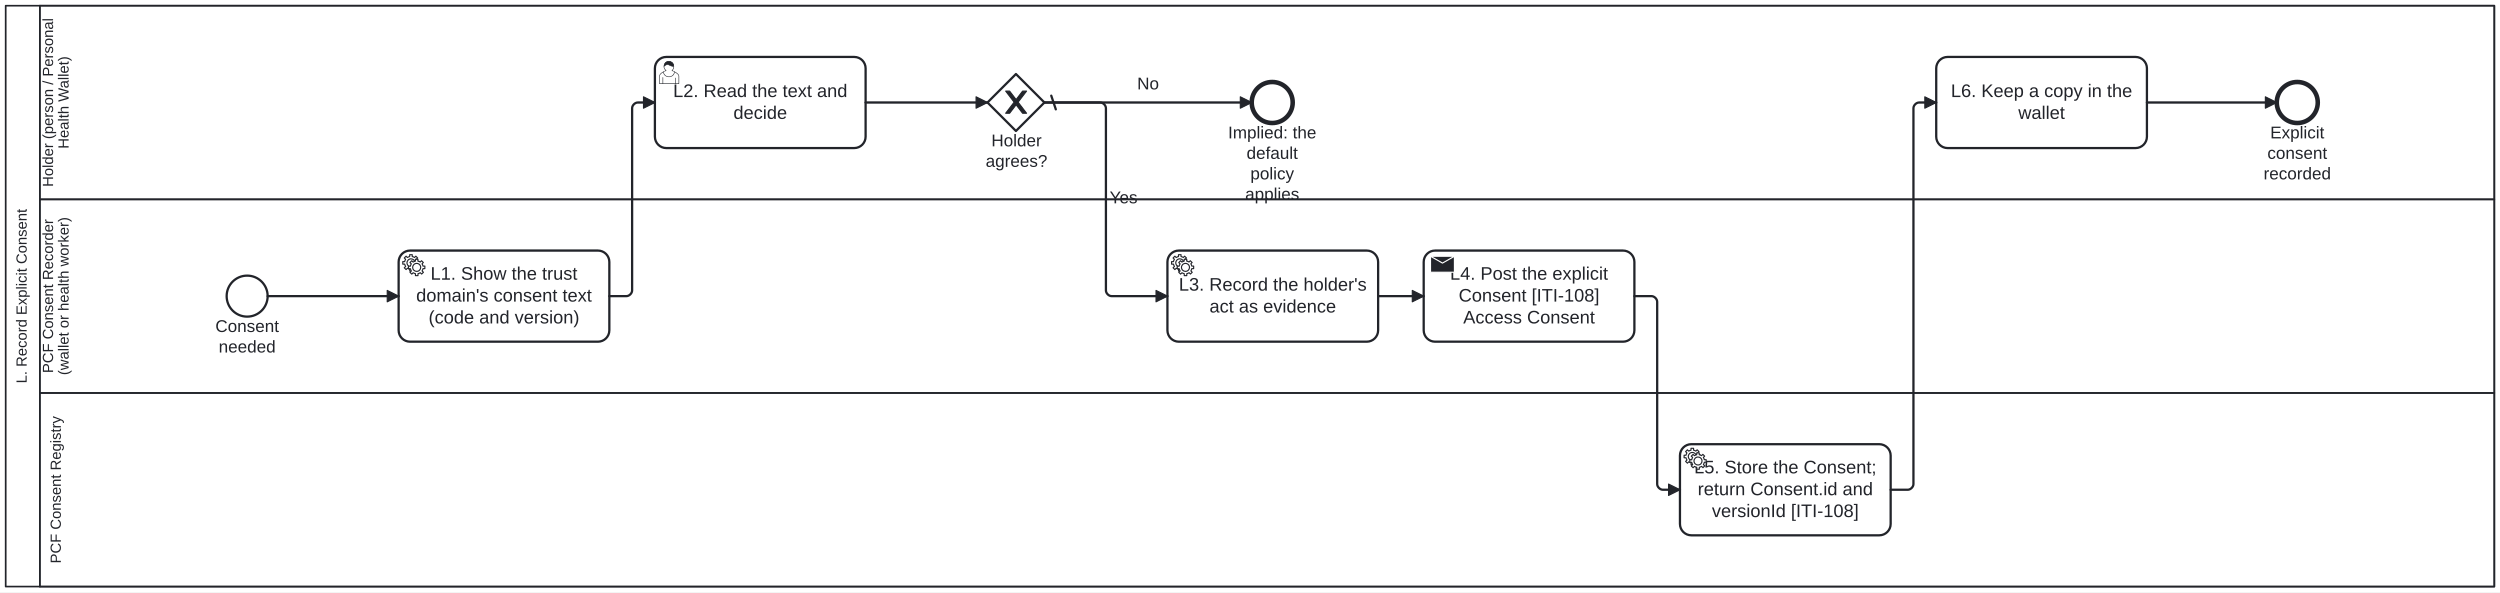
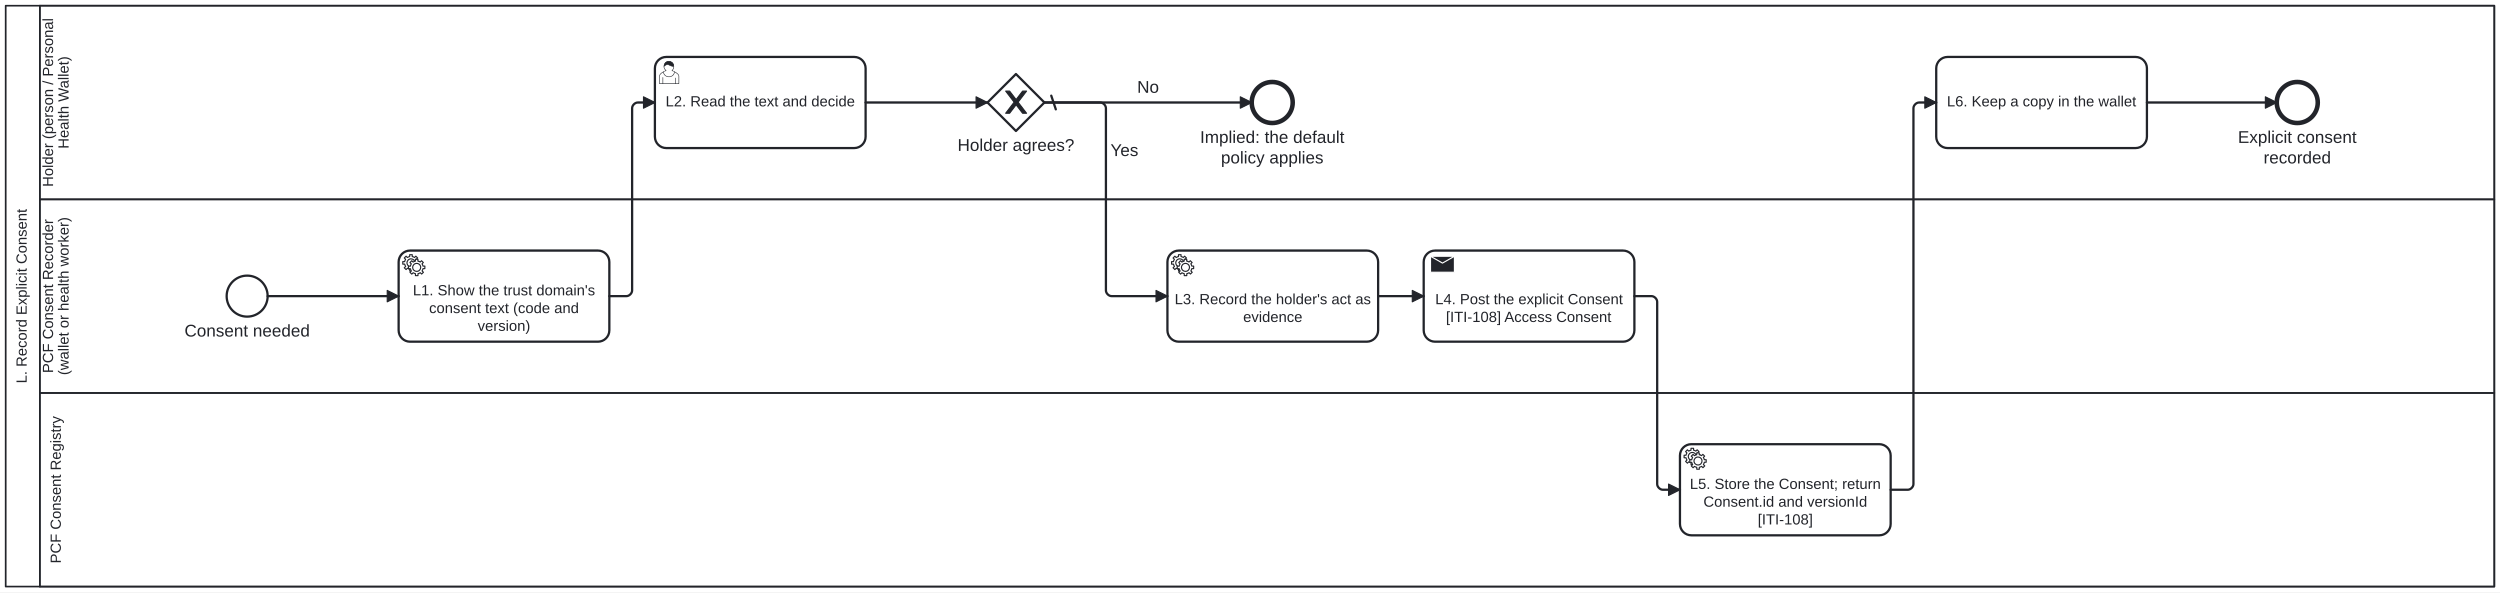
<svg xmlns="http://www.w3.org/2000/svg" width="100%" style="max-width:100%;height:auto" viewBox="115 55 2195 520" version="1.1">
  <rect x="115" y="55" width="2195" height="520" fill="#ffffff" />
  <g class="djs-group">
    <g class="djs-element djs-shape" data-element-id="PHW.L.Participant" style="display: block;" transform="matrix(1 0 0 1 120 60)">
      <g class="djs-visual">
        <rect x="0" y="0" width="2185" height="510" rx="0" ry="0" style="stroke-linecap: round; stroke-linejoin: round; stroke: rgb(34, 36, 42); stroke-width: 1.5px; fill: white; fill-opacity: 0.95;" />
        <path style="fill: none; stroke-linecap: round; stroke-linejoin: round; stroke: rgb(34, 36, 42); stroke-width: 1.5px;" d="M30,0L30,510" />
        <text lineHeight="1.05" class="djs-label" transform="matrix(-1.83697e-16 -1 1 -1.83697e-16 0 510)" style="font-family: Arial, sans-serif; font-size: 13px; font-weight: normal; fill: rgb(34, 36, 42);">
          <tspan x="178.409" y="18.413">L. Record Explicit Consent</tspan>
        </text>
      </g>
      <rect class="djs-hit djs-hit-all" x="0" y="0" width="2185" height="510" style="fill: none; stroke-opacity: 0; stroke: white; stroke-width: 15px;" />
    </g>
    <g class="djs-children">
      <g class="djs-group">
        <g class="djs-element djs-shape" data-element-id="PHW.Lane.ConsentRegistry" style="display: block;" transform="matrix(1 0 0 1 150 400)">
          <g class="djs-visual">
            <rect x="0" y="0" width="2155" height="170" rx="0" ry="0" style="stroke-linecap: round; stroke-linejoin: round; stroke: rgb(34, 36, 42); stroke-width: 1.5px; fill: white; fill-opacity: 0.25;" />
            <text lineHeight="1.05" class="djs-label" transform="matrix(-1.83697e-16 -1 1 -1.83697e-16 0 170)" style="font-family: Arial, sans-serif; font-size: 13px; font-weight: normal; fill: rgb(34, 36, 42);">
              <tspan x="20.34" y="18.413">PCF Consent Registry</tspan>
            </text>
          </g>
          <rect class="djs-hit djs-hit-all" x="0" y="0" width="2155" height="170" style="fill: none; stroke-opacity: 0; stroke: white; stroke-width: 15px;" />
        </g>
      </g>
      <g class="djs-group">
        <g class="djs-element djs-shape" data-element-id="PHW.Lane.ConsentRecorder" style="display: block;" transform="matrix(1 0 0 1 150 230)">
          <g class="djs-visual">
            <rect x="0" y="0" width="2155" height="170" rx="0" ry="0" style="stroke-linecap: round; stroke-linejoin: round; stroke: rgb(34, 36, 42); stroke-width: 1.5px; fill: white; fill-opacity: 0.25;" />
            <text lineHeight="1.05" class="djs-label" transform="matrix(-1.83697e-16 -1 1 -1.83697e-16 0 170)" style="font-family: Arial, sans-serif; font-size: 13px; font-weight: normal; fill: rgb(34, 36, 42);">
-               <tspan x="17.445" y="11.588">PCF Consent Recorder </tspan>
+               <tspan x="17.445" y="11.588">PCF Consent Recorder</tspan>
              <tspan x="15.642" y="25.238">(wallet or health worker)</tspan>
            </text>
          </g>
          <rect class="djs-hit djs-hit-all" x="0" y="0" width="2155" height="170" style="fill: none; stroke-opacity: 0; stroke: white; stroke-width: 15px;" />
        </g>
      </g>
      <g class="djs-group">
        <g class="djs-element djs-shape" data-element-id="PHW.Lane.Holder" style="display: block;" transform="matrix(1 0 0 1 150 60)">
          <g class="djs-visual">
            <rect x="0" y="0" width="2155" height="170" rx="0" ry="0" style="stroke-linecap: round; stroke-linejoin: round; stroke: rgb(34, 36, 42); stroke-width: 1.5px; fill: white; fill-opacity: 0.25;" />
            <text lineHeight="1.05" class="djs-label" transform="matrix(-1.83697e-16 -1 1 -1.83697e-16 0 170)" style="font-family: Arial, sans-serif; font-size: 13px; font-weight: normal; fill: rgb(34, 36, 42);">
-               <tspan x="10.936" y="11.588">Holder (person / Personal </tspan>
+               <tspan x="10.936" y="11.588">Holder (person / Personal</tspan>
              <tspan x="44.423" y="25.238">Health Wallet)</tspan>
            </text>
          </g>
          <rect class="djs-hit djs-hit-all" x="0" y="0" width="2155" height="170" style="fill: none; stroke-opacity: 0; stroke: white; stroke-width: 15px;" />
        </g>
      </g>
      <g class="djs-group">
        <g class="djs-element djs-shape" data-element-id="PHW.L.Start" style="display: block;" transform="matrix(1 0 0 1 314 297)">
          <g class="djs-visual">
            <circle cx="18" cy="18" r="18" style="stroke-linecap: round; stroke-linejoin: round; stroke: rgb(34, 36, 42); stroke-width: 2px; fill: white; fill-opacity: 0.95;" />
          </g>
          <rect class="djs-hit djs-hit-all" x="0" y="0" width="36" height="36" style="fill: none; stroke-opacity: 0; stroke: white; stroke-width: 15px;" />
        </g>
      </g>
      <g class="djs-group">
-         <g class="djs-element djs-shape" data-element-id="PHW.L.Start_label" style="display: block;" transform="matrix(1 0 0 1 304 333)">
-           <g class="djs-visual">
-             <text lineHeight="1.2" class="djs-label" style="font-family: Arial, sans-serif; font-size: 15px; font-weight: normal; fill: rgb(34, 36, 42);">
-               <tspan x="0.065" y="13.5">Consent</tspan>
-               <tspan x="2.973" y="31.5">needed</tspan>
-             </text>
-           </g>
-           <rect class="djs-hit djs-hit-all" x="0" y="0" width="56" height="36" style="fill: none; stroke-opacity: 0; stroke: white; stroke-width: 15px;" />
+         <g class="djs-element djs-shape" data-element-id="PHW.L.Start_label" style="display: block;" transform="matrix(1 0 0 1 256.9531 337)">
+           <g class="djs-visual">
+             <text lineHeight="1.2" class="djs-label" style="font-family: Arial, sans-serif; font-size: 15px; font-weight: normal; fill: rgb(34, 36, 42);">
+               <tspan x="20.002" y="13.5">Consent needed</tspan>
+             </text>
+           </g>
+           <rect class="djs-hit djs-hit-all" x="0" y="0" width="150.094" height="18" style="fill: none; stroke-opacity: 0; stroke: white; stroke-width: 15px;" />
        </g>
      </g>
      <g class="djs-group">
        <g class="djs-element djs-shape" data-element-id="PHW.L.1" style="display: block;" transform="matrix(1 0 0 1 465 275)">
          <g class="djs-visual">
            <rect x="0" y="0" width="185" height="80" rx="10" ry="10" style="stroke-linecap: round; stroke-linejoin: round; stroke: rgb(34, 36, 42); stroke-width: 2px; fill: white; fill-opacity: 0.95;" />
-             <text lineHeight="1.2" class="djs-label" style="font-family: Arial, sans-serif; font-size: 16px; font-weight: normal; fill: rgb(34, 36, 42);">
-               <tspan x="28.02" y="25.6">L1. Show the trust </tspan>
-               <tspan x="15.375" y="44.8">domain's consent text </tspan>
-               <tspan x="26.242" y="64">(code and version)</tspan>
+             <text lineHeight="1.2" class="djs-label" transform="translate(0 27.6)" style="font-family: Arial, sans-serif; font-size: 13px; font-weight: normal; fill: rgb(34, 36, 42);">
+               <tspan x="12.494" y="11.7">L1. Show the trust domain's</tspan>
+               <tspan x="26.735" y="27.3">consent text (code and</tspan>
+               <tspan x="69.382" y="42.9">version)</tspan>
            </text>
            <circle cx="5" cy="5" r="5" transform="translate(6, 6)" style="stroke-linecap: round; stroke-linejoin: round; stroke: none; stroke-width: 2px; fill: white;" />
            <path d="m 12,18 v -1.713 c 0.352,-0.07 0.704,-0.178 1.048,-0.321 0.344,-0.145 0.666,-0.321 0.966,-0.521 l 1.194,1.18 1.567,-1.577 -1.195,-1.18 c 0.403,-0.614 0.683,-1.299 0.825,-2.018 l 1.622,-0.01 v -2.22 l -1.637,0.01 c -0.073,-0.352 -0.178,-0.7 -0.324,-1.044 -0.145,-0.344 -0.321,-0.664 -0.523,-0.962 l 1.131,-1.136 -1.583,-1.563 -1.13,1.136 c -0.614,-0.401 -1.303,-0.681 -2.023,-0.822 l 0.009,-1.619 h -2.241 l 0.004,1.631 c -0.354,0.074 -0.705,0.18 -1.05,0.324 -0.344,0.144 -0.665,0.321 -0.964,0.52 l -1.17,-1.158 -1.567,1.579 1.168,1.157 c -0.403,0.613 -0.683,1.298 -0.825,2.017 l -1.659,0.003 v 2.222 l 1.672,-0.006 c 0.073,0.351 0.18,0.702 0.324,1.045 0.145,0.344 0.321,0.664 0.523,0.961 l -1.199,1.197 1.584,1.56 1.196,-1.193 c 0.614,0.403 1.303,0.682 2.023,0.823 l 7.19e-4,1.699 h 2.227 z m 0.221,-3.996 c -1.789,0.75 -3.858,-0.093 -4.61,-1.874 -0.752,-1.783 0.091,-3.846 1.88,-4.596 1.788,-0.749 3.857,0.093 4.609,1.874 0.752,1.782 -0.091,3.846 -1.88,4.596 z" style="fill: white; stroke-linecap: round; stroke-linejoin: round; stroke: rgb(34, 36, 42); stroke-width: 1px;" />
            <circle cx="5" cy="5" r="5" transform="translate(11, 10)" style="stroke-linecap: round; stroke-linejoin: round; stroke: none; stroke-width: 2px; fill: white;" />
            <path d="m 17,22 v -1.713 c 0.352,-0.07 0.704,-0.178 1.048,-0.321 0.344,-0.145 0.666,-0.321 0.966,-0.521 l 1.194,1.18 1.567,-1.577 -1.195,-1.18 c 0.403,-0.614 0.683,-1.299 0.825,-2.018 l 1.622,-0.01 v -2.22 l -1.637,0.01 c -0.073,-0.352 -0.178,-0.7 -0.324,-1.044 -0.145,-0.344 -0.321,-0.664 -0.523,-0.962 l 1.131,-1.136 -1.583,-1.563 -1.13,1.136 c -0.614,-0.401 -1.303,-0.681 -2.023,-0.822 l 0.009,-1.619 h -2.241 l 0.004,1.631 c -0.354,0.074 -0.705,0.18 -1.05,0.324 -0.344,0.144 -0.665,0.321 -0.964,0.52 l -1.17,-1.158 -1.567,1.579 1.168,1.157 c -0.403,0.613 -0.683,1.298 -0.825,2.017 l -1.659,0.003 v 2.222 l 1.672,-0.006 c 0.073,0.351 0.18,0.702 0.324,1.045 0.145,0.344 0.321,0.664 0.523,0.961 l -1.199,1.197 1.584,1.56 1.196,-1.193 c 0.614,0.403 1.303,0.682 2.023,0.823 l 7.19e-4,1.699 h 2.227 z m 0.221,-3.996 c -1.789,0.75 -3.858,-0.093 -4.61,-1.874 -0.752,-1.783 0.091,-3.846 1.88,-4.596 1.788,-0.749 3.857,0.093 4.609,1.874 0.752,1.782 -0.091,3.846 -1.88,4.596 z" style="fill: white; stroke-linecap: round; stroke-linejoin: round; stroke: rgb(34, 36, 42); stroke-width: 1px;" />
          </g>
          <rect class="djs-hit djs-hit-all" x="0" y="0" width="185" height="80" style="fill: none; stroke-opacity: 0; stroke: white; stroke-width: 15px;" />
        </g>
      </g>
      <g class="djs-group">
        <g class="djs-element djs-shape" data-element-id="PHW.L.2" style="display: block;" transform="matrix(1 0 0 1 690 105)">
          <g class="djs-visual">
            <rect x="0" y="0" width="185" height="80" rx="10" ry="10" style="stroke-linecap: round; stroke-linejoin: round; stroke: rgb(34, 36, 42); stroke-width: 2px; fill: white; fill-opacity: 0.95;" />
-             <text lineHeight="1.2" class="djs-label" style="font-family: Arial, sans-serif; font-size: 16px; font-weight: normal; fill: rgb(34, 36, 42);">
-               <tspan x="16" y="35.2">L2. Read the text and </tspan>
-               <tspan x="68.926" y="54.4">decide</tspan>
+             <text lineHeight="1.2" class="djs-label" transform="translate(0 31.7)" style="font-family: Arial, sans-serif; font-size: 13px; font-weight: normal; fill: rgb(34, 36, 42);">
+               <tspan x="9.384" y="11.7">L2. Read the text and decide</tspan>
            </text>
            <path d="m 15,12 c 0.909,-0.845 1.594,-2.049 1.594,-3.385 0,-2.554 -1.805,-4.622 -4.357,-4.622 -2.552,0 -4.288,2.068 -4.288,4.622 0,1.348 0.974,2.562 1.896,3.405 -0.529,0.187 -5.669,2.097 -5.794,4.756 v 6.718 h 17 v -6.718 c 0,-2.298 -5.528,-4.595 -6.051,-4.776 zm -8,6 l 0,5.5 m 11,0 l 0,-5" style="fill: white; stroke-linecap: round; stroke-linejoin: round; stroke: rgb(34, 36, 42); stroke-width: 0.5px;" />
            <path d="m 15,12 m 2.162,1.009 c 0,2.447 -2.158,4.431 -4.821,4.431 -2.665,0 -4.822,-1.981 -4.822,-4.431 " style="fill: white; stroke-linecap: round; stroke-linejoin: round; stroke: rgb(34, 36, 42); stroke-width: 0.5px;" />
            <path d="m 15,12 m -6.9,-3.80 c 0,0 2.251,-2.358 4.274,-1.177 2.024,1.181 4.221,1.537 4.124,0.965 -0.098,-0.57 -0.117,-3.791 -4.191,-4.136 -3.575,0.001 -4.208,3.367 -4.207,4.348 z" style="fill: rgb(34, 36, 42); stroke-linecap: round; stroke-linejoin: round; stroke: rgb(34, 36, 42); stroke-width: 0.5px;" />
          </g>
          <rect class="djs-hit djs-hit-all" x="0" y="0" width="185" height="80" style="fill: none; stroke-opacity: 0; stroke: white; stroke-width: 15px;" />
        </g>
      </g>
      <g class="djs-group">
        <g class="djs-element djs-shape" data-element-id="PHW.L.Gateway1" style="display: block;" transform="matrix(1 0 0 1 982 120)">
          <g class="djs-visual">
            <polygon points="25,0 50,25 25,50 0,25" style="stroke-linecap: round; stroke-linejoin: round; stroke: rgb(34, 36, 42); stroke-width: 2px; fill: white; fill-opacity: 0.95;" />
            <path d="m 16,15 7.429,9.714 -7.429,9.714 3.429,0 5.714,-7.464 5.714,7.464 3.429,0 -7.429,-9.714 7.429,-9.714 -3.429,0 -5.714,7.464 -5.714,-7.464 -3.429,0 z" style="fill: rgb(34, 36, 42); stroke-linecap: round; stroke-linejoin: round; stroke: rgb(34, 36, 42); stroke-width: 1px;" />
          </g>
          <rect class="djs-hit djs-hit-all" x="0" y="0" width="50" height="50" style="fill: none; stroke-opacity: 0; stroke: white; stroke-width: 15px;" />
        </g>
      </g>
      <g class="djs-group">
-         <g class="djs-element djs-shape" data-element-id="PHW.L.Gateway1_label" style="display: block;" transform="matrix(1 0 0 1 980 170)">
-           <g class="djs-visual">
-             <text lineHeight="1.2" class="djs-label" style="font-family: Arial, sans-serif; font-size: 15px; font-weight: normal; fill: rgb(34, 36, 42);">
-               <tspan x="5.406" y="13.5">Holder </tspan>
-               <tspan x="0.397" y="31.5">agrees?</tspan>
-             </text>
-           </g>
-           <rect class="djs-hit djs-hit-all" x="0" y="0" width="55" height="36" style="fill: none; stroke-opacity: 0; stroke: white; stroke-width: 15px;" />
+         <g class="djs-element djs-shape" data-element-id="PHW.L.Gateway1_label" style="display: block;" transform="matrix(1 0 0 1 935.7188 174)">
+           <g class="djs-visual">
+             <text lineHeight="1.2" class="djs-label" style="font-family: Arial, sans-serif; font-size: 15px; font-weight: normal; fill: rgb(34, 36, 42);">
+               <tspan x="20.001" y="13.5">Holder agrees?</tspan>
+             </text>
+           </g>
+           <rect class="djs-hit djs-hit-all" x="0" y="0" width="142.562" height="18" style="fill: none; stroke-opacity: 0; stroke: white; stroke-width: 15px;" />
        </g>
      </g>
      <g class="djs-group">
        <g class="djs-element djs-shape" data-element-id="PHW.L.EndImplied" style="display: block;" transform="matrix(1 0 0 1 1214 127)">
          <g class="djs-visual">
            <circle cx="18" cy="18" r="18" style="stroke-linecap: round; stroke-linejoin: round; stroke: rgb(34, 36, 42); stroke-width: 4px; fill: white; fill-opacity: 0.95;" />
          </g>
          <rect class="djs-hit djs-hit-all" x="0" y="0" width="36" height="36" style="fill: none; stroke-opacity: 0; stroke: white; stroke-width: 15px;" />
        </g>
      </g>
      <g class="djs-group">
-         <g class="djs-element djs-shape" data-element-id="PHW.L.EndImplied_label" style="display: block;" transform="matrix(1 0 0 1 1188 163)">
-           <g class="djs-visual">
-             <text lineHeight="1.2" class="djs-label" style="font-family: Arial, sans-serif; font-size: 15px; font-weight: normal; fill: rgb(34, 36, 42);">
-               <tspan x="5.229" y="13.5">Implied: the </tspan>
-               <tspan x="21.482" y="31.5">default </tspan>
-               <tspan x="24.825" y="49.5">policy </tspan>
-               <tspan x="20.233" y="67.5">applies</tspan>
-             </text>
-           </g>
-           <rect class="djs-hit djs-hit-all" x="0" y="0" width="88" height="54" style="fill: none; stroke-opacity: 0; stroke: white; stroke-width: 15px;" />
+         <g class="djs-element djs-shape" data-element-id="PHW.L.EndImplied_label" style="display: block;" transform="matrix(1 0 0 1 1148.625 167)">
+           <g class="djs-visual">
+             <text lineHeight="1.2" class="djs-label" style="font-family: Arial, sans-serif; font-size: 15px; font-weight: normal; fill: rgb(34, 36, 42);">
+               <tspan x="20.002" y="13.5">Implied: the default</tspan>
+               <tspan x="38.349" y="31.5">policy applies</tspan>
+             </text>
+           </g>
+           <rect class="djs-hit djs-hit-all" x="0" y="0" width="166.75" height="36" style="fill: none; stroke-opacity: 0; stroke: white; stroke-width: 15px;" />
        </g>
      </g>
      <g class="djs-group">
        <g class="djs-element djs-shape" data-element-id="PHW.L.3" style="display: block;" transform="matrix(1 0 0 1 1140 275)">
          <g class="djs-visual">
            <rect x="0" y="0" width="185" height="80" rx="10" ry="10" style="stroke-linecap: round; stroke-linejoin: round; stroke: rgb(34, 36, 42); stroke-width: 2px; fill: white; fill-opacity: 0.95;" />
-             <text lineHeight="1.2" class="djs-label" style="font-family: Arial, sans-serif; font-size: 16px; font-weight: normal; fill: rgb(34, 36, 42);">
-               <tspan x="10.035" y="35.2">L3. Record the holder's</tspan>
-               <tspan x="36.91" y="54.4">act as evidence</tspan>
+             <text lineHeight="1.2" class="djs-label" transform="translate(0 35.4)" style="font-family: Arial, sans-serif; font-size: 13px; font-weight: normal; fill: rgb(34, 36, 42);">
+               <tspan x="6.35" y="11.7">L3. Record the holder's act as</tspan>
+               <tspan x="66.481" y="27.3">evidence</tspan>
            </text>
            <circle cx="5" cy="5" r="5" transform="translate(6, 6)" style="stroke-linecap: round; stroke-linejoin: round; stroke: none; stroke-width: 2px; fill: white;" />
            <path d="m 12,18 v -1.713 c 0.352,-0.07 0.704,-0.178 1.048,-0.321 0.344,-0.145 0.666,-0.321 0.966,-0.521 l 1.194,1.18 1.567,-1.577 -1.195,-1.18 c 0.403,-0.614 0.683,-1.299 0.825,-2.018 l 1.622,-0.01 v -2.22 l -1.637,0.01 c -0.073,-0.352 -0.178,-0.7 -0.324,-1.044 -0.145,-0.344 -0.321,-0.664 -0.523,-0.962 l 1.131,-1.136 -1.583,-1.563 -1.13,1.136 c -0.614,-0.401 -1.303,-0.681 -2.023,-0.822 l 0.009,-1.619 h -2.241 l 0.004,1.631 c -0.354,0.074 -0.705,0.18 -1.05,0.324 -0.344,0.144 -0.665,0.321 -0.964,0.52 l -1.17,-1.158 -1.567,1.579 1.168,1.157 c -0.403,0.613 -0.683,1.298 -0.825,2.017 l -1.659,0.003 v 2.222 l 1.672,-0.006 c 0.073,0.351 0.18,0.702 0.324,1.045 0.145,0.344 0.321,0.664 0.523,0.961 l -1.199,1.197 1.584,1.56 1.196,-1.193 c 0.614,0.403 1.303,0.682 2.023,0.823 l 7.19e-4,1.699 h 2.227 z m 0.221,-3.996 c -1.789,0.75 -3.858,-0.093 -4.61,-1.874 -0.752,-1.783 0.091,-3.846 1.88,-4.596 1.788,-0.749 3.857,0.093 4.609,1.874 0.752,1.782 -0.091,3.846 -1.88,4.596 z" style="fill: white; stroke-linecap: round; stroke-linejoin: round; stroke: rgb(34, 36, 42); stroke-width: 1px;" />
            <circle cx="5" cy="5" r="5" transform="translate(11, 10)" style="stroke-linecap: round; stroke-linejoin: round; stroke: none; stroke-width: 2px; fill: white;" />
            <path d="m 17,22 v -1.713 c 0.352,-0.07 0.704,-0.178 1.048,-0.321 0.344,-0.145 0.666,-0.321 0.966,-0.521 l 1.194,1.18 1.567,-1.577 -1.195,-1.18 c 0.403,-0.614 0.683,-1.299 0.825,-2.018 l 1.622,-0.01 v -2.22 l -1.637,0.01 c -0.073,-0.352 -0.178,-0.7 -0.324,-1.044 -0.145,-0.344 -0.321,-0.664 -0.523,-0.962 l 1.131,-1.136 -1.583,-1.563 -1.13,1.136 c -0.614,-0.401 -1.303,-0.681 -2.023,-0.822 l 0.009,-1.619 h -2.241 l 0.004,1.631 c -0.354,0.074 -0.705,0.18 -1.05,0.324 -0.344,0.144 -0.665,0.321 -0.964,0.52 l -1.17,-1.158 -1.567,1.579 1.168,1.157 c -0.403,0.613 -0.683,1.298 -0.825,2.017 l -1.659,0.003 v 2.222 l 1.672,-0.006 c 0.073,0.351 0.18,0.702 0.324,1.045 0.145,0.344 0.321,0.664 0.523,0.961 l -1.199,1.197 1.584,1.56 1.196,-1.193 c 0.614,0.403 1.303,0.682 2.023,0.823 l 7.19e-4,1.699 h 2.227 z m 0.221,-3.996 c -1.789,0.75 -3.858,-0.093 -4.61,-1.874 -0.752,-1.783 0.091,-3.846 1.88,-4.596 1.788,-0.749 3.857,0.093 4.609,1.874 0.752,1.782 -0.091,3.846 -1.88,4.596 z" style="fill: white; stroke-linecap: round; stroke-linejoin: round; stroke: rgb(34, 36, 42); stroke-width: 1px;" />
          </g>
          <rect class="djs-hit djs-hit-all" x="0" y="0" width="185" height="80" style="fill: none; stroke-opacity: 0; stroke: white; stroke-width: 15px;" />
        </g>
      </g>
      <g class="djs-group">
        <g class="djs-element djs-shape" data-element-id="PHW.L.4" style="display: block;" transform="matrix(1 0 0 1 1365 275)">
          <g class="djs-visual">
            <rect x="0" y="0" width="185" height="80" rx="10" ry="10" style="stroke-linecap: round; stroke-linejoin: round; stroke: rgb(34, 36, 42); stroke-width: 2px; fill: white; fill-opacity: 0.95;" />
-             <text lineHeight="1.2" class="djs-label" style="font-family: Arial, sans-serif; font-size: 16px; font-weight: normal; fill: rgb(34, 36, 42);">
-               <tspan x="23.129" y="25.6">L4. Post the explicit </tspan>
-               <tspan x="30.691" y="44.8">Consent [ITI-108] </tspan>
-               <tspan x="34.695" y="64">Access Consent</tspan>
+             <text lineHeight="1.2" class="djs-label" transform="translate(0 35.4)" style="font-family: Arial, sans-serif; font-size: 13px; font-weight: normal; fill: rgb(34, 36, 42);">
+               <tspan x="10.12" y="11.7">L4. Post the explicit Consent</tspan>
+               <tspan x="19.524" y="27.3">[ITI-108] Access Consent</tspan>
            </text>
            <path d="m 5.985,4.998 l 0,14 l 21,0 l 0,-14 z l 10.5,6 l 10.5,-6" style="fill: rgb(34, 36, 42); stroke-linecap: round; stroke-linejoin: round; stroke: white; stroke-width: 1px;" />
          </g>
          <rect class="djs-hit djs-hit-all" x="0" y="0" width="185" height="80" style="fill: none; stroke-opacity: 0; stroke: white; stroke-width: 15px;" />
        </g>
      </g>
      <g class="djs-group">
        <g class="djs-element djs-shape" data-element-id="PHW.L.5" style="display: block;" transform="matrix(1 0 0 1 1590 445)">
          <g class="djs-visual">
            <rect x="0" y="0" width="185" height="80" rx="10" ry="10" style="stroke-linecap: round; stroke-linejoin: round; stroke: rgb(34, 36, 42); stroke-width: 2px; fill: white; fill-opacity: 0.95;" />
-             <text lineHeight="1.2" class="djs-label" style="font-family: Arial, sans-serif; font-size: 16px; font-weight: normal; fill: rgb(34, 36, 42);">
-               <tspan x="12.449" y="25.6">L5. Store the Consent; </tspan>
-               <tspan x="15.562" y="44.8">return Consent.id and </tspan>
-               <tspan x="28.027" y="64">versionId [ITI-108]</tspan>
+             <text lineHeight="1.2" class="djs-label" transform="translate(0 27.6)" style="font-family: Arial, sans-serif; font-size: 13px; font-weight: normal; fill: rgb(34, 36, 42);">
+               <tspan x="8.673" y="11.7">L5. Store the Consent; return</tspan>
+               <tspan x="20.594" y="27.3">Consent.id and versionId</tspan>
+               <tspan x="68.296" y="42.9">[ITI-108]</tspan>
            </text>
            <circle cx="5" cy="5" r="5" transform="translate(6, 6)" style="stroke-linecap: round; stroke-linejoin: round; stroke: none; stroke-width: 2px; fill: white;" />
            <path d="m 12,18 v -1.713 c 0.352,-0.07 0.704,-0.178 1.048,-0.321 0.344,-0.145 0.666,-0.321 0.966,-0.521 l 1.194,1.18 1.567,-1.577 -1.195,-1.18 c 0.403,-0.614 0.683,-1.299 0.825,-2.018 l 1.622,-0.01 v -2.22 l -1.637,0.01 c -0.073,-0.352 -0.178,-0.7 -0.324,-1.044 -0.145,-0.344 -0.321,-0.664 -0.523,-0.962 l 1.131,-1.136 -1.583,-1.563 -1.13,1.136 c -0.614,-0.401 -1.303,-0.681 -2.023,-0.822 l 0.009,-1.619 h -2.241 l 0.004,1.631 c -0.354,0.074 -0.705,0.18 -1.05,0.324 -0.344,0.144 -0.665,0.321 -0.964,0.52 l -1.17,-1.158 -1.567,1.579 1.168,1.157 c -0.403,0.613 -0.683,1.298 -0.825,2.017 l -1.659,0.003 v 2.222 l 1.672,-0.006 c 0.073,0.351 0.18,0.702 0.324,1.045 0.145,0.344 0.321,0.664 0.523,0.961 l -1.199,1.197 1.584,1.56 1.196,-1.193 c 0.614,0.403 1.303,0.682 2.023,0.823 l 7.19e-4,1.699 h 2.227 z m 0.221,-3.996 c -1.789,0.75 -3.858,-0.093 -4.61,-1.874 -0.752,-1.783 0.091,-3.846 1.88,-4.596 1.788,-0.749 3.857,0.093 4.609,1.874 0.752,1.782 -0.091,3.846 -1.88,4.596 z" style="fill: white; stroke-linecap: round; stroke-linejoin: round; stroke: rgb(34, 36, 42); stroke-width: 1px;" />
            <circle cx="5" cy="5" r="5" transform="translate(11, 10)" style="stroke-linecap: round; stroke-linejoin: round; stroke: none; stroke-width: 2px; fill: white;" />
            <path d="m 17,22 v -1.713 c 0.352,-0.07 0.704,-0.178 1.048,-0.321 0.344,-0.145 0.666,-0.321 0.966,-0.521 l 1.194,1.18 1.567,-1.577 -1.195,-1.18 c 0.403,-0.614 0.683,-1.299 0.825,-2.018 l 1.622,-0.01 v -2.22 l -1.637,0.01 c -0.073,-0.352 -0.178,-0.7 -0.324,-1.044 -0.145,-0.344 -0.321,-0.664 -0.523,-0.962 l 1.131,-1.136 -1.583,-1.563 -1.13,1.136 c -0.614,-0.401 -1.303,-0.681 -2.023,-0.822 l 0.009,-1.619 h -2.241 l 0.004,1.631 c -0.354,0.074 -0.705,0.18 -1.05,0.324 -0.344,0.144 -0.665,0.321 -0.964,0.52 l -1.17,-1.158 -1.567,1.579 1.168,1.157 c -0.403,0.613 -0.683,1.298 -0.825,2.017 l -1.659,0.003 v 2.222 l 1.672,-0.006 c 0.073,0.351 0.18,0.702 0.324,1.045 0.145,0.344 0.321,0.664 0.523,0.961 l -1.199,1.197 1.584,1.56 1.196,-1.193 c 0.614,0.403 1.303,0.682 2.023,0.823 l 7.19e-4,1.699 h 2.227 z m 0.221,-3.996 c -1.789,0.75 -3.858,-0.093 -4.61,-1.874 -0.752,-1.783 0.091,-3.846 1.88,-4.596 1.788,-0.749 3.857,0.093 4.609,1.874 0.752,1.782 -0.091,3.846 -1.88,4.596 z" style="fill: white; stroke-linecap: round; stroke-linejoin: round; stroke: rgb(34, 36, 42); stroke-width: 1px;" />
          </g>
          <rect class="djs-hit djs-hit-all" x="0" y="0" width="185" height="80" style="fill: none; stroke-opacity: 0; stroke: white; stroke-width: 15px;" />
        </g>
      </g>
      <g class="djs-group">
        <g class="djs-element djs-shape" data-element-id="PHW.L.6" style="display: block;" transform="matrix(1 0 0 1 1815 105)">
          <g class="djs-visual">
            <rect x="0" y="0" width="185" height="80" rx="10" ry="10" style="stroke-linecap: round; stroke-linejoin: round; stroke: rgb(34, 36, 42); stroke-width: 2px; fill: white; fill-opacity: 0.95;" />
-             <text lineHeight="1.2" class="djs-label" style="font-family: Arial, sans-serif; font-size: 16px; font-weight: normal; fill: rgb(34, 36, 42);">
-               <tspan x="12.887" y="35.2">L6. Keep a copy in the </tspan>
-               <tspan x="72.047" y="54.4">wallet</tspan>
+             <text lineHeight="1.2" class="djs-label" transform="translate(0 31.7)" style="font-family: Arial, sans-serif; font-size: 13px; font-weight: normal; fill: rgb(34, 36, 42);">
+               <tspan x="9.39" y="11.7">L6. Keep a copy in the wallet</tspan>
            </text>
          </g>
          <rect class="djs-hit djs-hit-all" x="0" y="0" width="185" height="80" style="fill: none; stroke-opacity: 0; stroke: white; stroke-width: 15px;" />
        </g>
      </g>
      <g class="djs-group">
        <g class="djs-element djs-shape" data-element-id="PHW.L.End" style="display: block;" transform="matrix(1 0 0 1 2114 127)">
          <g class="djs-visual">
            <circle cx="18" cy="18" r="18" style="stroke-linecap: round; stroke-linejoin: round; stroke: rgb(34, 36, 42); stroke-width: 4px; fill: white; fill-opacity: 0.95;" />
          </g>
          <rect class="djs-hit djs-hit-all" x="0" y="0" width="36" height="36" style="fill: none; stroke-opacity: 0; stroke: white; stroke-width: 15px;" />
        </g>
      </g>
      <g class="djs-group">
-         <g class="djs-element djs-shape" data-element-id="PHW.L.End_label" style="display: block;" transform="matrix(1 0 0 1 2102 163)">
-           <g class="djs-visual">
-             <text lineHeight="1.2" class="djs-label" style="font-family: Arial, sans-serif; font-size: 15px; font-weight: normal; fill: rgb(34, 36, 42);">
-               <tspan x="6.244" y="13.5">Explicit</tspan>
-               <tspan x="3.732" y="31.5">consent </tspan>
-               <tspan x="0.399" y="49.5">recorded</tspan>
-             </text>
-           </g>
-           <rect class="djs-hit djs-hit-all" x="0" y="0" width="60" height="54" style="fill: none; stroke-opacity: 0; stroke: white; stroke-width: 15px;" />
+         <g class="djs-element djs-shape" data-element-id="PHW.L.End_label" style="display: block;" transform="matrix(1 0 0 1 2059.891 167)">
+           <g class="djs-visual">
+             <text lineHeight="1.2" class="djs-label" style="font-family: Arial, sans-serif; font-size: 15px; font-weight: normal; fill: rgb(34, 36, 42);">
+               <tspan x="20.001" y="13.5">Explicit consent</tspan>
+               <tspan x="42.509" y="31.5">recorded</tspan>
+             </text>
+           </g>
+           <rect class="djs-hit djs-hit-all" x="0" y="0" width="144.219" height="36" style="fill: none; stroke-opacity: 0; stroke: white; stroke-width: 15px;" />
        </g>
      </g>
      <g class="djs-group">
        <g class="djs-element djs-connection" data-element-id="PHW.L.Flow1" style="display: block;">
          <g class="djs-visual">
            <defs>
              <marker id="bpmn-marker-1" viewBox="0 0 20 20" refX="11" refY="10" markerWidth="10" markerHeight="10" orient="auto">
                <path d="M 1 5 L 11 10 L 1 15 Z" style="stroke-linecap: round; stroke-linejoin: round; stroke: rgb(34, 36, 42); stroke-width: 1px; fill: rgb(34, 36, 42);" />
              </marker>
            </defs>
            <path data-corner-radius="5" style="fill: none; stroke-linecap: round; stroke-linejoin: round; stroke: rgb(34, 36, 42); stroke-width: 2px; marker-end: url('#bpmn-marker-1');" d="M350,315L465,315" />
          </g>
          <path d="M350,315L465,315" class="djs-hit djs-hit-stroke" style="fill: none; stroke-opacity: 0; stroke: white; stroke-width: 15px;" />
        </g>
      </g>
      <g class="djs-group">
        <g class="djs-element djs-connection" data-element-id="PHW.L.Flow2" style="display: block;">
          <g class="djs-visual">
            <defs>
              <marker id="bpmn-marker-2" viewBox="0 0 20 20" refX="11" refY="10" markerWidth="10" markerHeight="10" orient="auto">
                <path d="M 1 5 L 11 10 L 1 15 Z" style="stroke-linecap: round; stroke-linejoin: round; stroke: rgb(34, 36, 42); stroke-width: 1px; fill: rgb(34, 36, 42);" />
              </marker>
            </defs>
            <path data-corner-radius="5" style="fill: none; stroke-linecap: round; stroke-linejoin: round; stroke: rgb(34, 36, 42); stroke-width: 2px; marker-end: url('#bpmn-marker-2');" d="M650,315L665,315C667.5,315,670,312.5,670,310L670,150C670,147.5,672.5,145,675,145L690,145" />
          </g>
          <path d="M650,315L670,315L670,145L690,145" class="djs-hit djs-hit-stroke" style="fill: none; stroke-opacity: 0; stroke: white; stroke-width: 15px;" />
        </g>
      </g>
      <g class="djs-group">
        <g class="djs-element djs-connection" data-element-id="PHW.L.Flow3" style="display: block;">
          <g class="djs-visual">
            <defs>
              <marker id="bpmn-marker-3" viewBox="0 0 20 20" refX="11" refY="10" markerWidth="10" markerHeight="10" orient="auto">
                <path d="M 1 5 L 11 10 L 1 15 Z" style="stroke-linecap: round; stroke-linejoin: round; stroke: rgb(34, 36, 42); stroke-width: 1px; fill: rgb(34, 36, 42);" />
              </marker>
            </defs>
            <path data-corner-radius="5" style="fill: none; stroke-linecap: round; stroke-linejoin: round; stroke: rgb(34, 36, 42); stroke-width: 2px; marker-end: url('#bpmn-marker-3');" d="M875,145L982,145" />
          </g>
          <path d="M875,145L982,145" class="djs-hit djs-hit-stroke" style="fill: none; stroke-opacity: 0; stroke: white; stroke-width: 15px;" />
        </g>
      </g>
      <g class="djs-group">
        <g class="djs-element djs-connection" data-element-id="PHW.L.Flow4" style="display: block;">
          <g class="djs-visual">
            <defs>
              <marker id="bpmn-marker-4" viewBox="0 0 20 20" refX="11" refY="10" markerWidth="10" markerHeight="10" orient="auto">
                <path d="M 1 5 L 11 10 L 1 15 Z" style="stroke-linecap: round; stroke-linejoin: round; stroke: rgb(34, 36, 42); stroke-width: 1px; fill: rgb(34, 36, 42);" />
              </marker>
              <marker id="bpmn-marker-5" viewBox="0 0 20 20" refX="0" refY="10" markerWidth="10" markerHeight="10" orient="auto">
                <path d="M 6 4 L 10 16" style="stroke-linecap: round; stroke-linejoin: round; stroke: rgb(34, 36, 42); stroke-width: 2px; fill: none;" />
              </marker>
            </defs>
            <path data-corner-radius="5" style="fill: none; stroke-linecap: round; stroke-linejoin: round; stroke: rgb(34, 36, 42); stroke-width: 2px; marker-end: url('#bpmn-marker-4'); marker-start: url('#bpmn-marker-5');" d="M1032,145L1214,145" />
          </g>
          <path d="M1032,145L1214,145" class="djs-hit djs-hit-stroke" style="fill: none; stroke-opacity: 0; stroke: white; stroke-width: 15px;" />
        </g>
      </g>
      <g class="djs-group">
-         <g class="djs-element djs-shape" data-element-id="PHW.L.Flow4_label" style="display: block;" transform="matrix(1 0 0 1 1113 120)">
-           <g class="djs-visual">
-             <text lineHeight="1.2" class="djs-label" style="font-family: Arial, sans-serif; font-size: 15px; font-weight: normal; fill: rgb(34, 36, 42);">
-               <tspan x="0.413" y="13.5">No</tspan>
-             </text>
-           </g>
-           <rect class="djs-hit djs-hit-all" x="0" y="0" width="20" height="18" style="fill: none; stroke-opacity: 0; stroke: white; stroke-width: 15px;" />
+         <g class="djs-element djs-shape" data-element-id="PHW.L.Flow4_label" style="display: block;" transform="matrix(1 0 0 1 1093.406 123)">
+           <g class="djs-visual">
+             <text lineHeight="1.2" class="djs-label" style="font-family: Arial, sans-serif; font-size: 15px; font-weight: normal; fill: rgb(34, 36, 42);">
+               <tspan x="20.006" y="13.5">No</tspan>
+             </text>
+           </g>
+           <rect class="djs-hit djs-hit-all" x="0" y="0" width="59.188" height="18" style="fill: none; stroke-opacity: 0; stroke: white; stroke-width: 15px;" />
        </g>
      </g>
      <g class="djs-group">
        <g class="djs-element djs-connection" data-element-id="PHW.L.Flow5" style="display: block;">
          <g class="djs-visual">
            <defs>
              <marker id="bpmn-marker-6" viewBox="0 0 20 20" refX="11" refY="10" markerWidth="10" markerHeight="10" orient="auto">
                <path d="M 1 5 L 11 10 L 1 15 Z" style="stroke-linecap: round; stroke-linejoin: round; stroke: rgb(34, 36, 42); stroke-width: 1px; fill: rgb(34, 36, 42);" />
              </marker>
            </defs>
            <path data-corner-radius="5" style="fill: none; stroke-linecap: round; stroke-linejoin: round; stroke: rgb(34, 36, 42); stroke-width: 2px; marker-end: url('#bpmn-marker-6');" d="M1032,145L1081,145C1083.5,145,1086,147.5,1086,150L1086,310C1086,312.5,1088.5,315,1091,315L1140,315" />
          </g>
          <path d="M1032,145L1086,145L1086,315L1140,315" class="djs-hit djs-hit-stroke" style="fill: none; stroke-opacity: 0; stroke: white; stroke-width: 15px;" />
        </g>
      </g>
      <g class="djs-group">
-         <g class="djs-element djs-shape" data-element-id="PHW.L.Flow5_label" style="display: block;" transform="matrix(1 0 0 1 1089 220)">
-           <g class="djs-visual">
-             <text lineHeight="1.2" class="djs-label" style="font-family: Arial, sans-serif; font-size: 15px; font-weight: normal; fill: rgb(34, 36, 42);">
-               <tspan x="0.265" y="13.5">Yes</tspan>
-             </text>
-           </g>
-           <rect class="djs-hit djs-hit-all" x="0" y="0" width="25" height="18" style="fill: none; stroke-opacity: 0; stroke: white; stroke-width: 15px;" />
+         <g class="djs-element djs-shape" data-element-id="PHW.L.Flow5_label" style="display: block;" transform="matrix(1 0 0 1 1070 178.5)">
+           <g class="djs-visual">
+             <text lineHeight="1.2" class="djs-label" style="font-family: Arial, sans-serif; font-size: 15px; font-weight: normal; fill: rgb(34, 36, 42);">
+               <tspan x="20.007" y="13.5">Yes</tspan>
+             </text>
+           </g>
+           <rect class="djs-hit djs-hit-all" x="0" y="0" width="64.484" height="18" style="fill: none; stroke-opacity: 0; stroke: white; stroke-width: 15px;" />
        </g>
      </g>
      <g class="djs-group">
        <g class="djs-element djs-connection" data-element-id="PHW.L.Flow6" style="display: block;">
          <g class="djs-visual">
            <defs>
              <marker id="bpmn-marker-7" viewBox="0 0 20 20" refX="11" refY="10" markerWidth="10" markerHeight="10" orient="auto">
                <path d="M 1 5 L 11 10 L 1 15 Z" style="stroke-linecap: round; stroke-linejoin: round; stroke: rgb(34, 36, 42); stroke-width: 1px; fill: rgb(34, 36, 42);" />
              </marker>
            </defs>
            <path data-corner-radius="5" style="fill: none; stroke-linecap: round; stroke-linejoin: round; stroke: rgb(34, 36, 42); stroke-width: 2px; marker-end: url('#bpmn-marker-7');" d="M1325,315L1365,315" />
          </g>
          <path d="M1325,315L1365,315" class="djs-hit djs-hit-stroke" style="fill: none; stroke-opacity: 0; stroke: white; stroke-width: 15px;" />
        </g>
      </g>
      <g class="djs-group">
        <g class="djs-element djs-connection" data-element-id="PHW.L.Flow7" style="display: block;">
          <g class="djs-visual">
            <defs>
              <marker id="bpmn-marker-8" viewBox="0 0 20 20" refX="11" refY="10" markerWidth="10" markerHeight="10" orient="auto">
                <path d="M 1 5 L 11 10 L 1 15 Z" style="stroke-linecap: round; stroke-linejoin: round; stroke: rgb(34, 36, 42); stroke-width: 1px; fill: rgb(34, 36, 42);" />
              </marker>
            </defs>
            <path data-corner-radius="5" style="fill: none; stroke-linecap: round; stroke-linejoin: round; stroke: rgb(34, 36, 42); stroke-width: 2px; marker-end: url('#bpmn-marker-8');" d="M1550,315L1565,315C1567.5,315,1570,317.5,1570,320L1570,480C1570,482.5,1572.5,485,1575,485L1590,485" />
          </g>
          <path d="M1550,315L1570,315L1570,485L1590,485" class="djs-hit djs-hit-stroke" style="fill: none; stroke-opacity: 0; stroke: white; stroke-width: 15px;" />
        </g>
      </g>
      <g class="djs-group">
        <g class="djs-element djs-connection" data-element-id="PHW.L.Flow8" style="display: block;">
          <g class="djs-visual">
            <defs>
              <marker id="bpmn-marker-9" viewBox="0 0 20 20" refX="11" refY="10" markerWidth="10" markerHeight="10" orient="auto">
                <path d="M 1 5 L 11 10 L 1 15 Z" style="stroke-linecap: round; stroke-linejoin: round; stroke: rgb(34, 36, 42); stroke-width: 1px; fill: rgb(34, 36, 42);" />
              </marker>
            </defs>
            <path data-corner-radius="5" style="fill: none; stroke-linecap: round; stroke-linejoin: round; stroke: rgb(34, 36, 42); stroke-width: 2px; marker-end: url('#bpmn-marker-9');" d="M1775,485L1790,485C1792.5,485,1795,482.5,1795,480L1795,150C1795,147.5,1797.5,145,1800,145L1815,145" />
          </g>
          <path d="M1775,485L1795,485L1795,145L1815,145" class="djs-hit djs-hit-stroke" style="fill: none; stroke-opacity: 0; stroke: white; stroke-width: 15px;" />
        </g>
      </g>
      <g class="djs-group">
        <g class="djs-element djs-connection" data-element-id="PHW.L.Flow9" style="display: block;">
          <g class="djs-visual">
            <defs>
              <marker id="bpmn-marker-10" viewBox="0 0 20 20" refX="11" refY="10" markerWidth="10" markerHeight="10" orient="auto">
                <path d="M 1 5 L 11 10 L 1 15 Z" style="stroke-linecap: round; stroke-linejoin: round; stroke: rgb(34, 36, 42); stroke-width: 1px; fill: rgb(34, 36, 42);" />
              </marker>
            </defs>
            <path data-corner-radius="5" style="fill: none; stroke-linecap: round; stroke-linejoin: round; stroke: rgb(34, 36, 42); stroke-width: 2px; marker-end: url('#bpmn-marker-10');" d="M2000,145L2114,145" />
          </g>
          <path d="M2000,145L2114,145" class="djs-hit djs-hit-stroke" style="fill: none; stroke-opacity: 0; stroke: white; stroke-width: 15px;" />
        </g>
      </g>
    </g>
  </g>
</svg>
